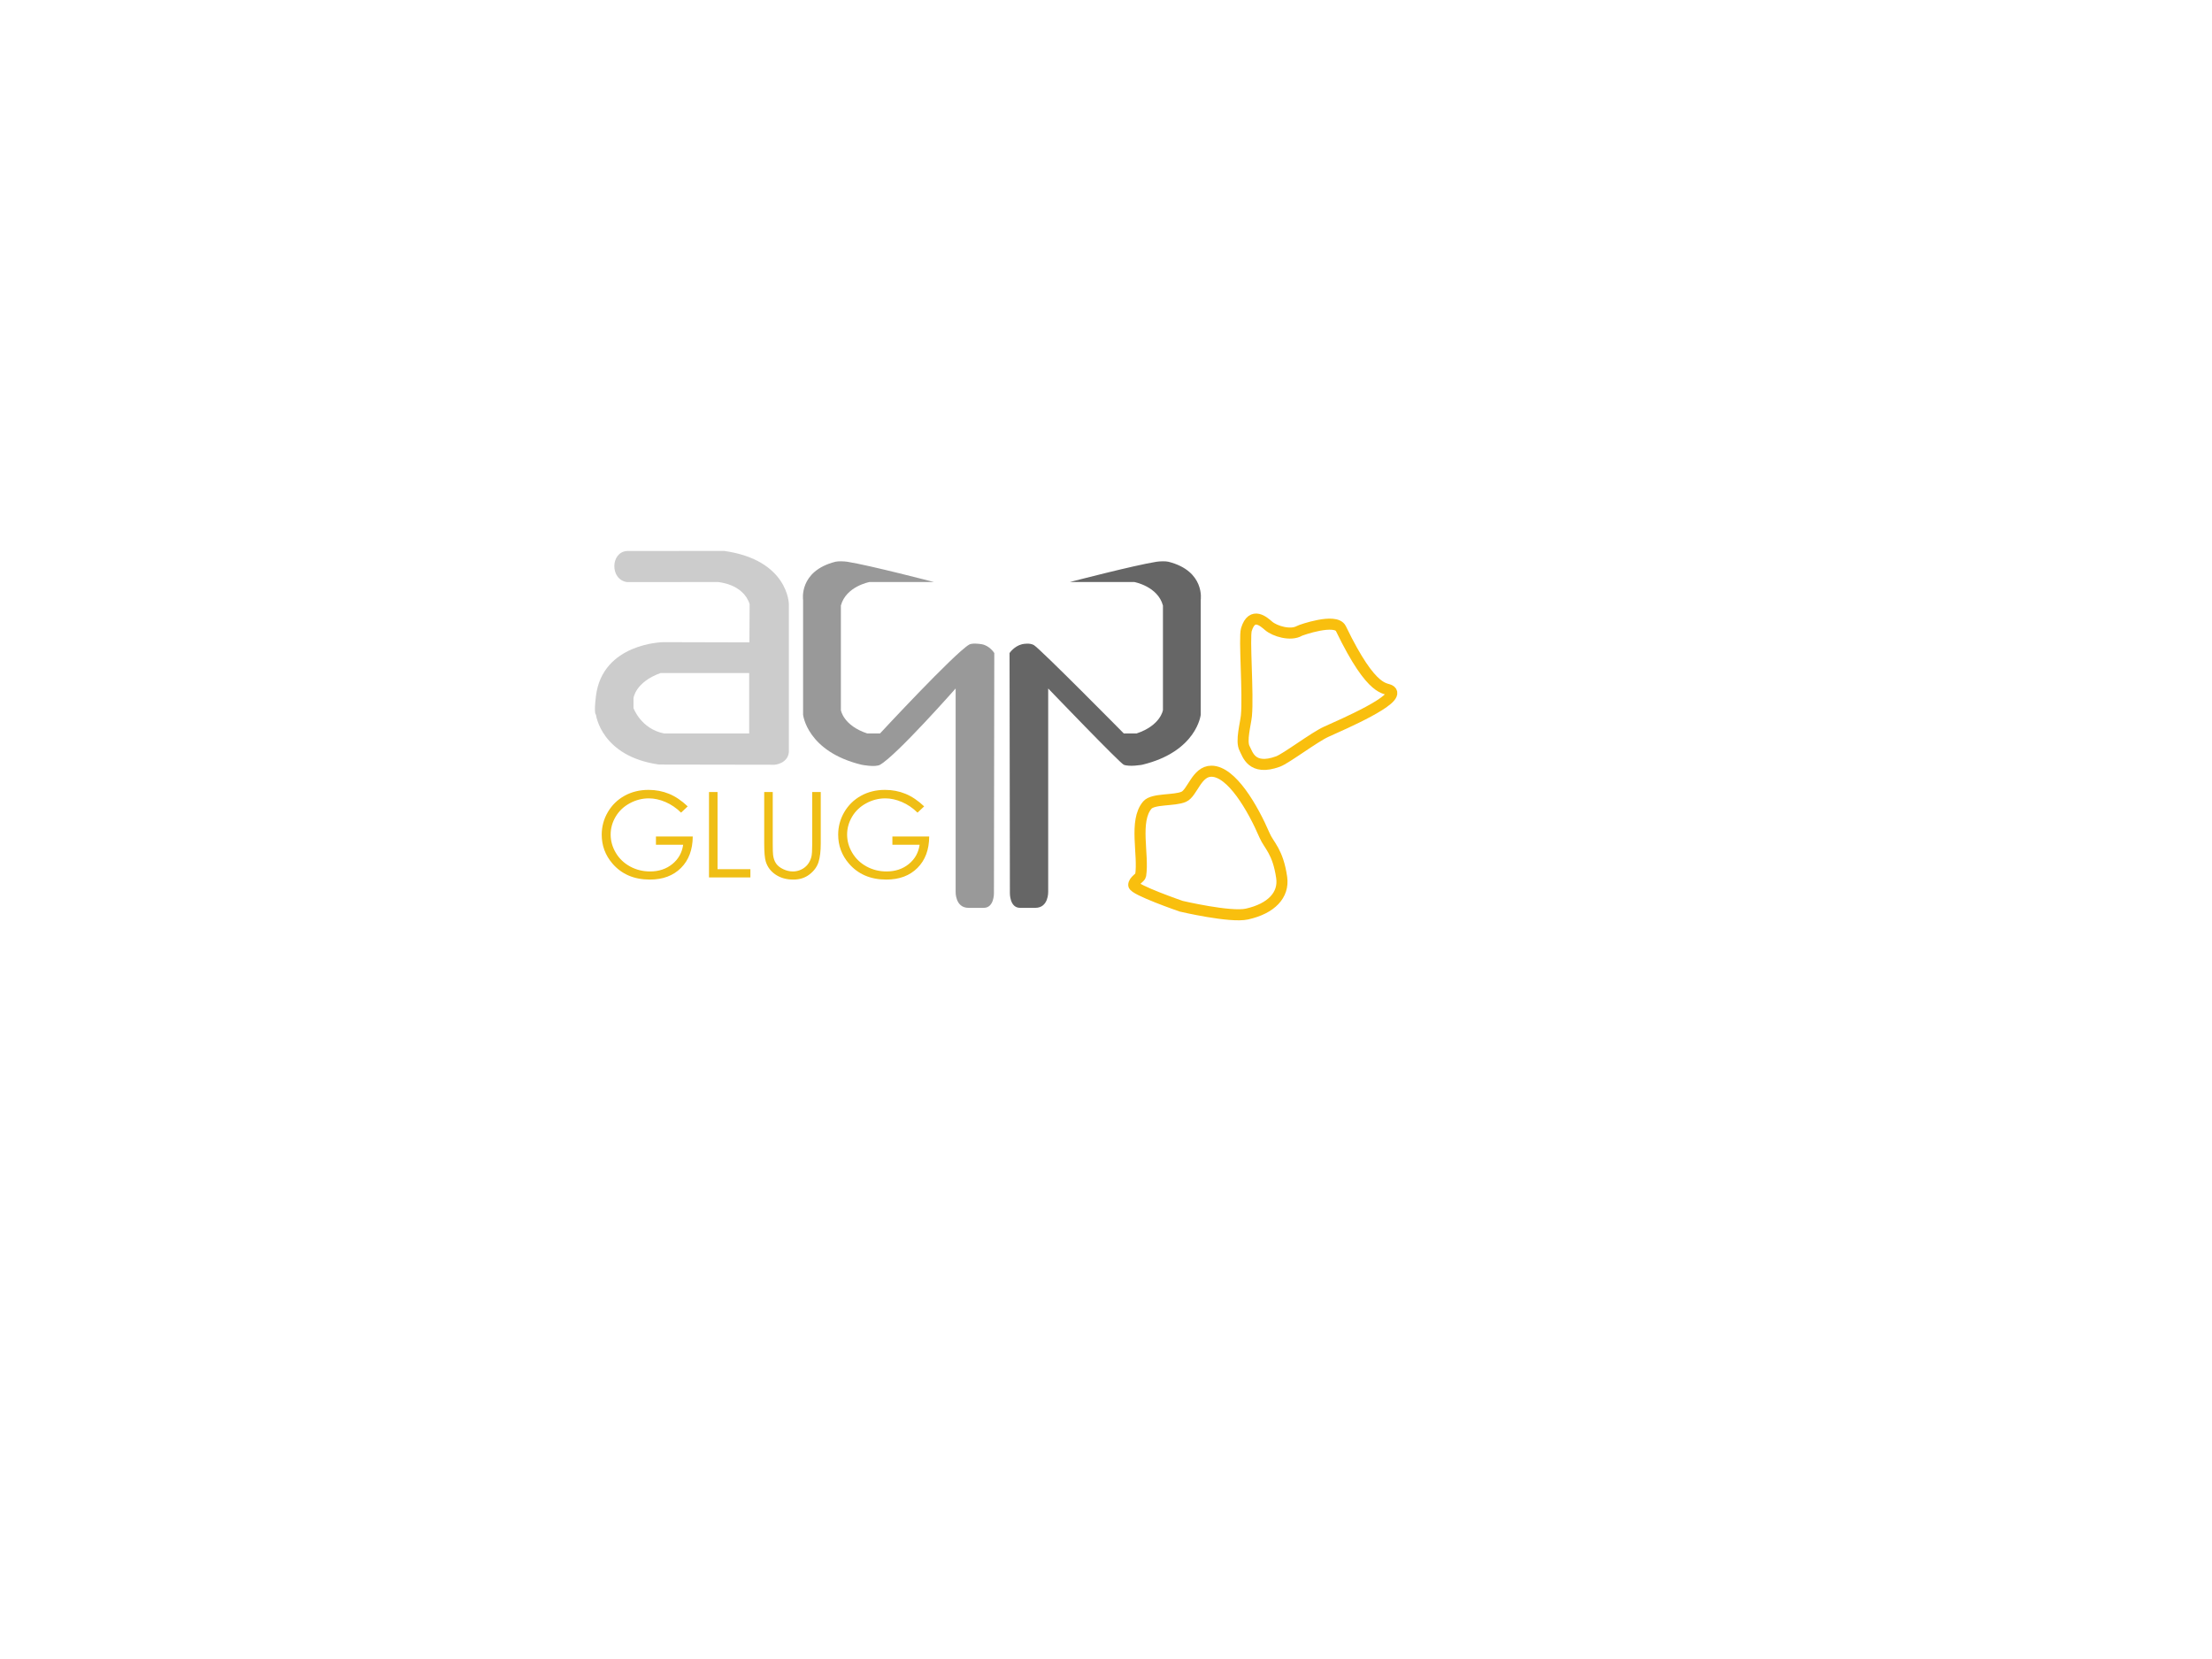
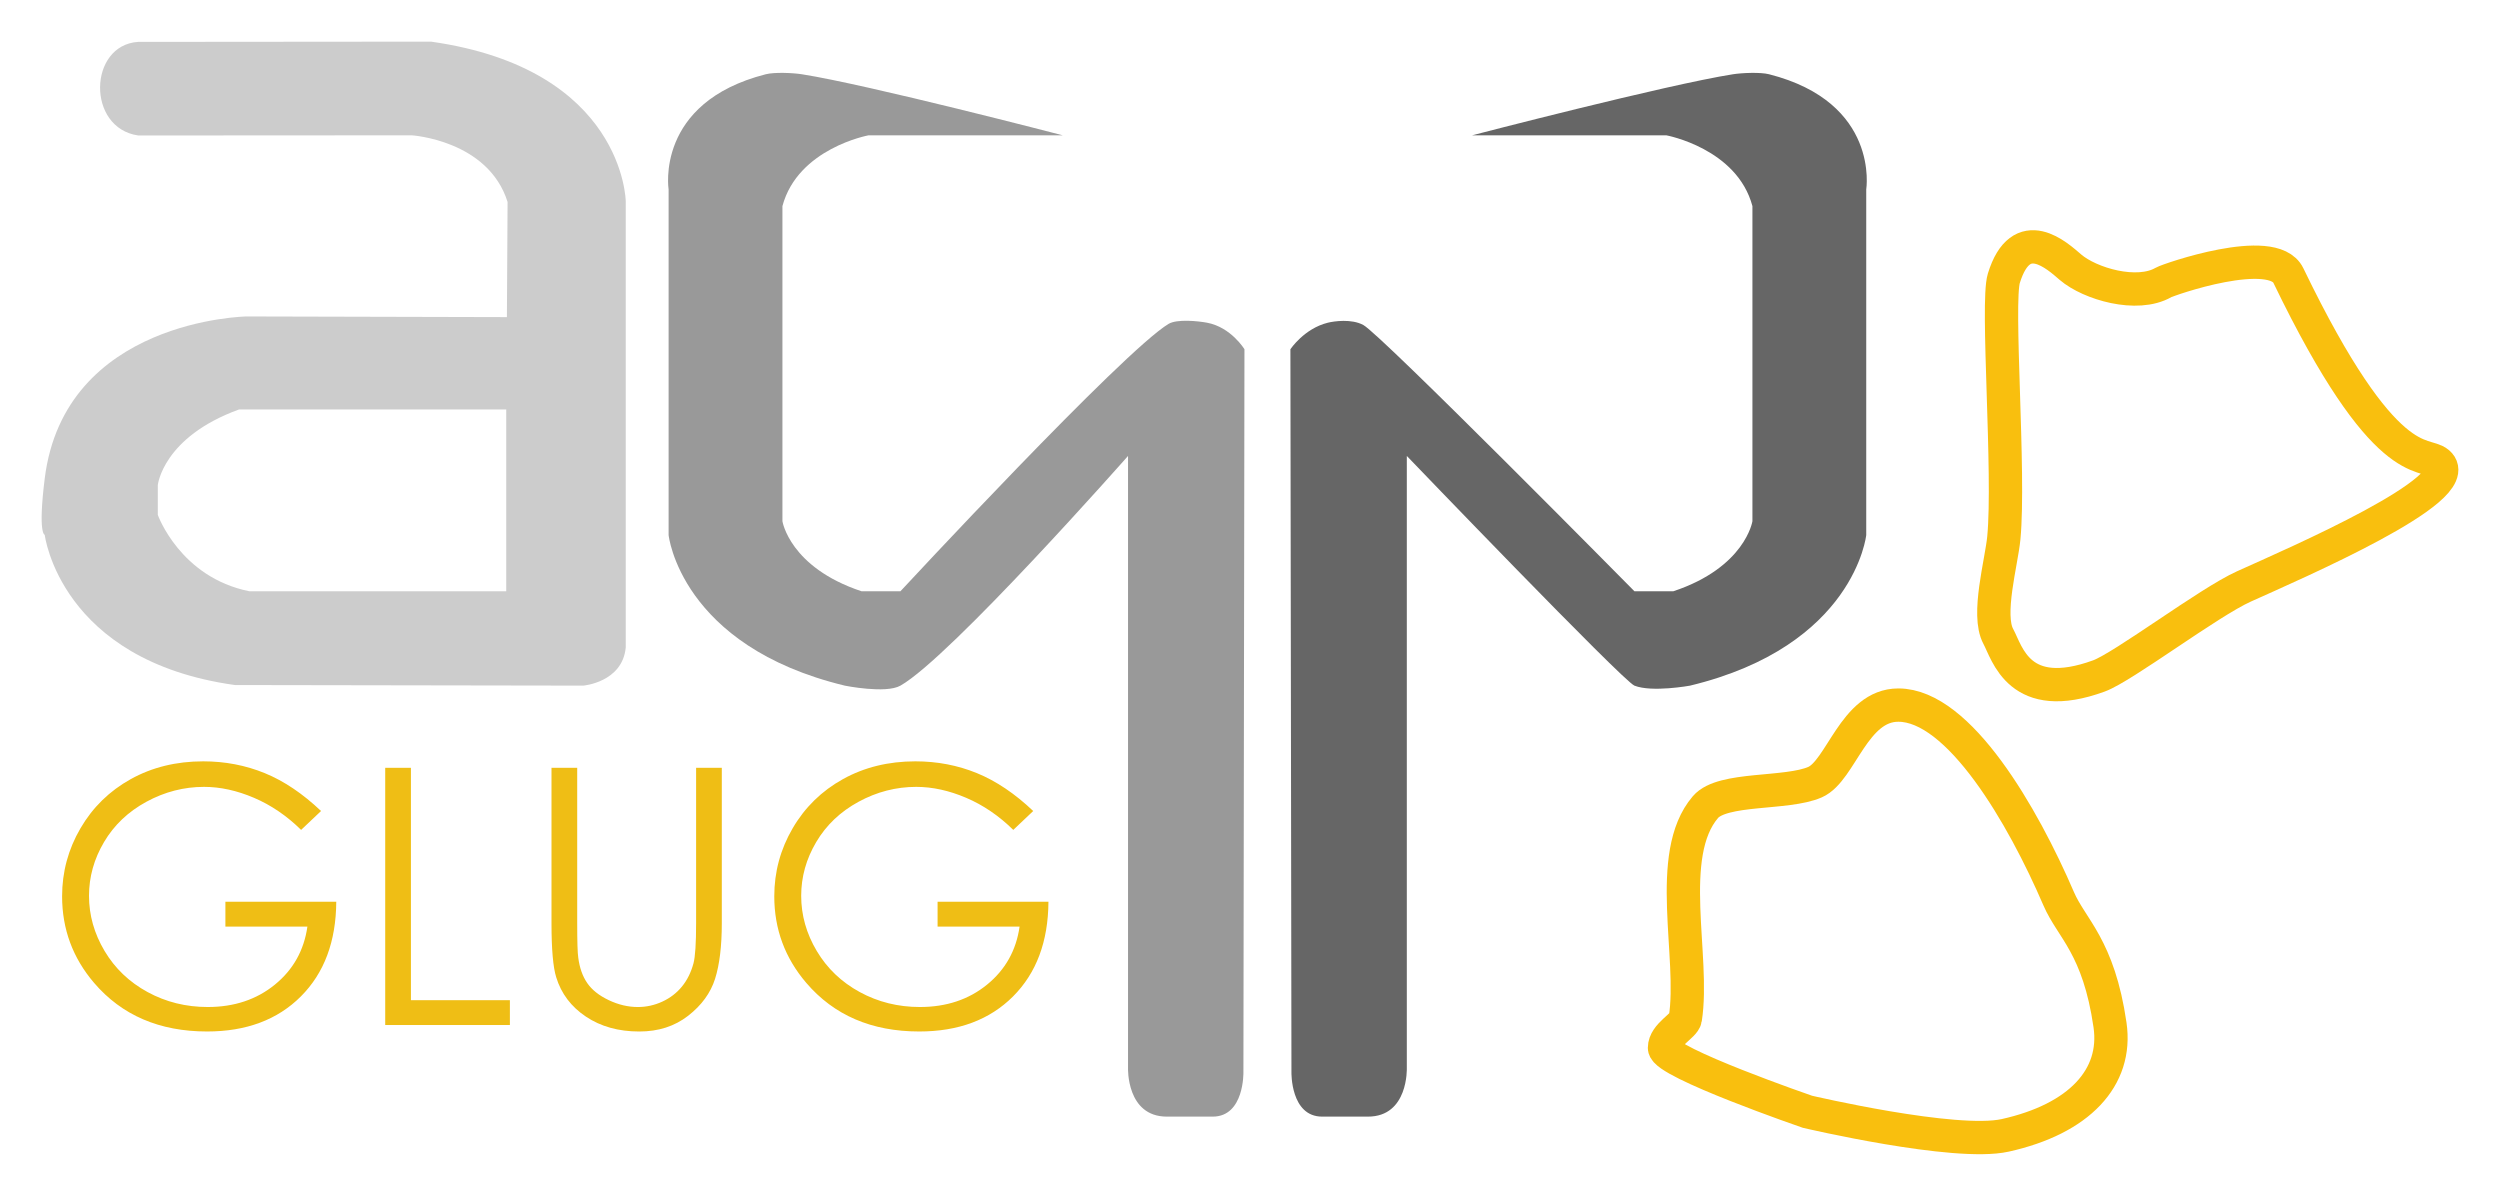
- <svg xmlns="http://www.w3.org/2000/svg" version="1.1" id="Capa_1" x="0px" y="0px" width="800px" height="600px" viewBox="0 0 800 600" enable-background="new 0 0 800 600" xml:space="preserve">
-   <path fill="none" stroke="#F9BF0E" stroke-width="4" stroke-miterlimit="10" d="M450.116,270.667  c-1.411-2.604,0.387-8.883,0.667-11.833c0.738-7.757-0.902-28.243,0-31.167c2.083-6.75,6.461-2.652,8-1.333  c2.333,2,8.005,3.661,11.167,1.833c0.581-0.336,13.124-4.72,15-0.833c11.666,24.167,16.293,21.031,18,22.5  c3.583,3.083-17.033,11.991-23.334,14.833c-4.25,1.917-14.48,9.678-17.416,10.75C452.616,278.917,451.2,272.667,450.116,270.667z" />
-   <g>
-     <g>
-       <path fill="#EFBE15" d="M248.715,291.635l-2.394,2.268c-1.722-1.693-3.608-2.978-5.659-3.853c-2.05-0.875-4.049-1.313-5.994-1.313    c-2.422,0-4.728,0.595-6.918,1.785c-2.191,1.189-3.888,2.803-5.092,4.839c-1.204,2.037-1.806,4.188-1.806,6.456    c0,2.324,0.623,4.532,1.869,6.625c1.246,2.093,2.967,3.737,5.165,4.934c2.197,1.197,4.605,1.795,7.223,1.795    c3.177,0,5.865-0.896,8.063-2.688c2.197-1.791,3.499-4.115,3.905-6.971h-9.847v-2.98h13.312    c-0.028,4.772-1.445,8.563-4.252,11.369c-2.806,2.807-6.561,4.209-11.264,4.209c-5.711,0-10.232-1.945-13.563-5.836    c-2.562-2.996-3.842-6.46-3.842-10.394c0-2.926,0.735-5.647,2.205-8.167s3.485-4.49,6.047-5.911    c2.562-1.42,5.459-2.131,8.692-2.131c2.617,0,5.081,0.473,7.391,1.417C244.264,288.034,246.518,289.549,248.715,291.635z" />
-       <path fill="#EFBE15" d="M256.421,286.448h3.086v27.904h11.884v2.981h-14.97V286.448z" />
-       <path fill="#EFBE15" d="M276.388,286.448h3.086v18.645c0,2.212,0.042,3.591,0.126,4.137c0.154,1.218,0.511,2.236,1.071,3.055    c0.56,0.819,1.42,1.505,2.583,2.058c1.162,0.554,2.331,0.829,3.506,0.829c1.021,0,2.001-0.217,2.939-0.65    c0.938-0.434,1.722-1.036,2.352-1.806s1.092-1.7,1.386-2.792c0.21-0.784,0.315-2.395,0.315-4.83v-18.645h3.086v18.645    c0,2.758-0.27,4.987-0.808,6.688c-0.539,1.701-1.617,3.182-3.233,4.441c-1.617,1.26-3.573,1.889-5.869,1.889    c-2.492,0-4.626-0.595-6.404-1.784c-1.778-1.189-2.968-2.765-3.569-4.724c-0.378-1.204-0.567-3.374-0.567-6.51V286.448z" />
-       <path fill="#EFBE15" d="M334.232,291.635l-2.394,2.268c-1.722-1.693-3.608-2.978-5.658-3.853    c-2.051-0.875-4.049-1.313-5.995-1.313c-2.422,0-4.728,0.595-6.918,1.785c-2.19,1.189-3.888,2.803-5.091,4.839    c-1.204,2.037-1.806,4.188-1.806,6.456c0,2.324,0.623,4.532,1.869,6.625c1.246,2.093,2.967,3.737,5.165,4.934    c2.197,1.197,4.605,1.795,7.223,1.795c3.177,0,5.865-0.896,8.063-2.688c2.197-1.791,3.499-4.115,3.905-6.971h-9.847v-2.98h13.312    c-0.028,4.772-1.445,8.563-4.251,11.369c-2.807,2.807-6.562,4.209-11.265,4.209c-5.711,0-10.232-1.945-13.563-5.836    c-2.562-2.996-3.842-6.46-3.842-10.394c0-2.926,0.735-5.647,2.205-8.167s3.485-4.49,6.047-5.911    c2.562-1.42,5.459-2.131,8.692-2.131c2.617,0,5.081,0.473,7.391,1.417C329.781,288.034,332.035,289.549,334.232,291.635z" />
+ <svg xmlns="http://www.w3.org/2000/svg" version="1.1" id="Capa_1" x="0px" y="0px" width="300.198" height="143.63" viewBox="0 0 300.198 143.63" enable-background="new 0 0 800 600" xml:space="preserve">
+   <defs id="defs27" />
+   <path stroke-miterlimit="10" d="m 239.952,76.417 c -1.411,-2.604 0.387,-8.883 0.667,-11.833 0.738,-7.757 -0.902,-28.243 0,-31.167 2.083,-6.75 6.461,-2.652 8,-1.333 2.333,2 8.005,3.661 11.167,1.833 0.581,-0.336 13.124,-4.72 15,-0.833 11.666,24.167 16.293,21.031 18,22.5 3.583,3.083 -17.033,11.991 -23.334,14.833 -4.25,1.917 -14.48,9.678 -17.416,10.75 -9.584,3.5 -11,-2.75 -12.084,-4.75 z" id="path3" style="fill:none;stroke:#f9bf0e;stroke-width:4;stroke-miterlimit:10" />
+   <g id="g5" transform="translate(-210.1641,-194.25)">
+     <g id="g7">
+       <path d="m 248.715,291.635 -2.394,2.268 c -1.722,-1.693 -3.608,-2.978 -5.659,-3.853 -2.05,-0.875 -4.049,-1.313 -5.994,-1.313 -2.422,0 -4.728,0.595 -6.918,1.785 -2.191,1.189 -3.888,2.803 -5.092,4.839 -1.204,2.037 -1.806,4.188 -1.806,6.456 0,2.324 0.623,4.532 1.869,6.625 1.246,2.093 2.967,3.737 5.165,4.934 2.197,1.197 4.605,1.795 7.223,1.795 3.177,0 5.865,-0.896 8.063,-2.688 2.197,-1.791 3.499,-4.115 3.905,-6.971 h -9.847 v -2.98 h 13.312 c -0.028,4.772 -1.445,8.563 -4.252,11.369 -2.806,2.807 -6.561,4.209 -11.264,4.209 -5.711,0 -10.232,-1.945 -13.563,-5.836 -2.562,-2.996 -3.842,-6.46 -3.842,-10.394 0,-2.926 0.735,-5.647 2.205,-8.167 1.47,-2.52 3.485,-4.49 6.047,-5.911 2.562,-1.42 5.459,-2.131 8.692,-2.131 2.617,0 5.081,0.473 7.391,1.417 2.308,0.946 4.562,2.461 6.759,4.547 z" id="path9" style="fill:#efbe15" />
+       <path d="m 256.421,286.448 h 3.086 v 27.904 h 11.884 v 2.981 h -14.97 v -30.885 z" id="path11" style="fill:#efbe15" />
+       <path d="m 276.388,286.448 h 3.086 v 18.645 c 0,2.212 0.042,3.591 0.126,4.137 0.154,1.218 0.511,2.236 1.071,3.055 0.56,0.819 1.42,1.505 2.583,2.058 1.162,0.554 2.331,0.829 3.506,0.829 1.021,0 2.001,-0.217 2.939,-0.65 0.938,-0.434 1.722,-1.036 2.352,-1.806 0.63,-0.77 1.092,-1.7 1.386,-2.792 0.21,-0.784 0.315,-2.395 0.315,-4.83 v -18.645 h 3.086 v 18.645 c 0,2.758 -0.27,4.987 -0.808,6.688 -0.539,1.701 -1.617,3.182 -3.233,4.441 -1.617,1.26 -3.573,1.889 -5.869,1.889 -2.492,0 -4.626,-0.595 -6.404,-1.784 -1.778,-1.189 -2.968,-2.765 -3.569,-4.724 -0.378,-1.204 -0.567,-3.374 -0.567,-6.51 v -18.646 z" id="path13" style="fill:#efbe15" />
+       <path d="m 334.232,291.635 -2.394,2.268 c -1.722,-1.693 -3.608,-2.978 -5.658,-3.853 -2.051,-0.875 -4.049,-1.313 -5.995,-1.313 -2.422,0 -4.728,0.595 -6.918,1.785 -2.19,1.189 -3.888,2.803 -5.091,4.839 -1.204,2.037 -1.806,4.188 -1.806,6.456 0,2.324 0.623,4.532 1.869,6.625 1.246,2.093 2.967,3.737 5.165,4.934 2.197,1.197 4.605,1.795 7.223,1.795 3.177,0 5.865,-0.896 8.063,-2.688 2.197,-1.791 3.499,-4.115 3.905,-6.971 h -9.847 v -2.98 h 13.312 c -0.028,4.772 -1.445,8.563 -4.251,11.369 -2.807,2.807 -6.562,4.209 -11.265,4.209 -5.711,0 -10.232,-1.945 -13.563,-5.836 -2.562,-2.996 -3.842,-6.46 -3.842,-10.394 0,-2.926 0.735,-5.647 2.205,-8.167 1.47,-2.52 3.485,-4.49 6.047,-5.911 2.562,-1.42 5.459,-2.131 8.692,-2.131 2.617,0 5.081,0.473 7.391,1.417 2.307,0.946 4.561,2.461 6.758,4.547 z" id="path15" style="fill:#efbe15" />
    </g>
  </g>
-   <path fill="#CCCCCC" d="M261.923,199.25l-35.18,0.03c-5.96,0.39-6.21,10.34,0.02,11.239l32.85-0.02c0,0,9.17,0.58,11.5,8  l-0.08,13.83l-31.25-0.08c0,0-21.88,0.34-24.25,19.47c-0.83,6.7,0,6.75,0,6.75s1.83,15.11,22.84,18.04l41.83,0.07  c0,0,4.7-0.39,5.1-4.58v-53.58C285.303,218.42,285.113,202.54,261.923,199.25z M270.953,265.25h-30.84c-8.33-1.67-11-9.17-11-9.17  v-3.58c0,0,0.59-5.75,9.75-9.08h32.09V265.25z" />
-   <path fill="#999999" d="M304.117,256.833V219c1.854-6.938,10.333-8.5,10.333-8.5h23.333c0,0-23.386-6.087-31.333-7.333  c-1.07-0.168-3.284-0.268-4.333,0C288.782,206.563,290.45,217,290.45,217v41.5c0,0,1.396,13.313,21.167,18.083  c0,0,4.912,0.993,6.667,0c6-3.396,27.333-27.583,27.333-27.583v73.5c0,0-0.208,5.833,4.667,5.833h5.5  c3.813,0,3.688-5.333,3.688-5.333l0.125-86.813c0,0-1.609-2.65-4.5-3.188c-1.094-0.203-3.609-0.457-4.609,0.141  c-5.445,3.255-32.203,32.11-32.203,32.11h-4.667C304.971,262.375,304.117,256.833,304.117,256.833z" />
-   <path fill="#666666" d="M420.594,256.833V219c-1.854-6.938-10.334-8.5-10.334-8.5h-23.332c0,0,23.385-6.087,31.332-7.333  c1.07-0.168,3.283-0.268,4.334,0C435.929,206.563,434.26,217,434.26,217v41.5c0,0-1.395,13.313-21.166,18.083  c0,0-4.555,0.832-6.666,0C405.055,276.042,379.094,249,379.094,249v73.5c0,0,0.209,5.833-4.666,5.833h-5.5  c-3.813,0-3.688-5.333-3.688-5.333l-0.125-86.813c0,0,1.645-2.485,4.5-3.188c0.699-0.172,2.835-0.5,4.262,0.281  c2.148,1.177,32.551,31.97,32.551,31.97h4.666C419.74,262.375,420.594,256.833,420.594,256.833z" />
-   <path fill="none" stroke="#F9BF0E" stroke-width="4" stroke-miterlimit="10" d="M410.034,320.083c0-1.583,2.366-2.648,2.5-3.5  c1.166-7.416-2.5-19.666,2.416-25.416c2.06-2.408,9.75-1.5,13.167-3c3.118-1.369,4.667-9.255,10-9.25  c7.304,0.007,14.975,13.31,19.25,23.25c1.541,3.583,4.803,5.732,6.167,15.167c0.916,6.333-3.722,11.278-12.584,13.249  c-6,1.334-23.75-2.833-23.75-2.833S410.034,321.833,410.034,320.083z" />
+   <path d="m 51.759,5 -35.18,0.03 c -5.96,0.39 -6.21,10.34 0.02,11.239 l 32.85,-0.02 c 0,0 9.17,0.58 11.5,8 l -0.08,13.83 -31.25,-0.08 c 0,0 -21.88,0.34 -24.25,19.47 -0.83,6.7 0,6.75 0,6.75 0,0 1.83,15.11 22.84,18.04 l 41.83,0.07 c 0,0 4.7,-0.39 5.1,-4.58 v -53.58 c 0,0.001 -0.19,-15.879 -23.38,-19.169 z m 9.03,66 h -30.84 c -8.33,-1.67 -11,-9.17 -11,-9.17 v -3.58 c 0,0 0.59,-5.75 9.75,-9.08 h 32.09 V 71 z" id="path17" style="fill:#cccccc" />
+   <path d="M 93.953,62.583 V 24.75 c 1.854,-6.938 10.333,-8.5 10.333,-8.5 h 23.333 c 0,0 -23.386,-6.087 -31.333,-7.333 -1.07,-0.168 -3.284,-0.268 -4.333,0 -13.335,3.396 -11.667,13.833 -11.667,13.833 v 41.5 c 0,0 1.396,13.313 21.167,18.083 0,0 4.912,0.993 6.667,0 6,-3.396 27.333,-27.583 27.333,-27.583 v 73.5 c 0,0 -0.208,5.833 4.667,5.833 h 5.5 c 3.813,0 3.688,-5.333 3.688,-5.333 l 0.125,-86.813 c 0,0 -1.609,-2.65 -4.5,-3.188 -1.094,-0.203 -3.609,-0.457 -4.609,0.141 -5.445,3.255 -32.203,32.11 -32.203,32.11 h -4.667 c -8.647,-2.875 -9.501,-8.417 -9.501,-8.417 z" id="path19" style="fill:#999999" />
+   <path d="M 210.43,62.583 V 24.75 c -1.854,-6.938 -10.334,-8.5 -10.334,-8.5 h -23.332 c 0,0 23.385,-6.087 31.332,-7.333 1.07,-0.168 3.283,-0.268 4.334,0 13.335,3.396 11.666,13.833 11.666,13.833 v 41.5 c 0,0 -1.395,13.313 -21.166,18.083 0,0 -4.555,0.832 -6.666,0 -1.373,-0.541 -27.334,-27.583 -27.334,-27.583 v 73.5 c 0,0 0.209,5.833 -4.666,5.833 h -5.5 c -3.813,0 -3.688,-5.333 -3.688,-5.333 l -0.125,-86.813 c 0,0 1.645,-2.485 4.5,-3.188 0.699,-0.172 2.835,-0.5 4.262,0.281 2.148,1.177 32.551,31.97 32.551,31.97 h 4.666 c 8.646,-2.875 9.5,-8.417 9.5,-8.417 z" id="path21" style="fill:#666666" />
+   <path stroke-miterlimit="10" d="m 199.87,125.833 c 0,-1.583 2.366,-2.648 2.5,-3.5 1.166,-7.416 -2.5,-19.666 2.416,-25.416 2.06,-2.408 9.75,-1.5 13.167,-3 3.118,-1.369 4.667,-9.255 10,-9.25 7.304,0.007 14.975,13.31 19.25,23.25 1.541,3.583 4.803,5.732 6.167,15.167 0.916,6.333 -3.722,11.278 -12.584,13.249 -6,1.334 -23.75,-2.833 -23.75,-2.833 0,0 -17.166,-5.917 -17.166,-7.667 z" id="path23" style="fill:none;stroke:#f9bf0e;stroke-width:4;stroke-miterlimit:10" />
</svg>
